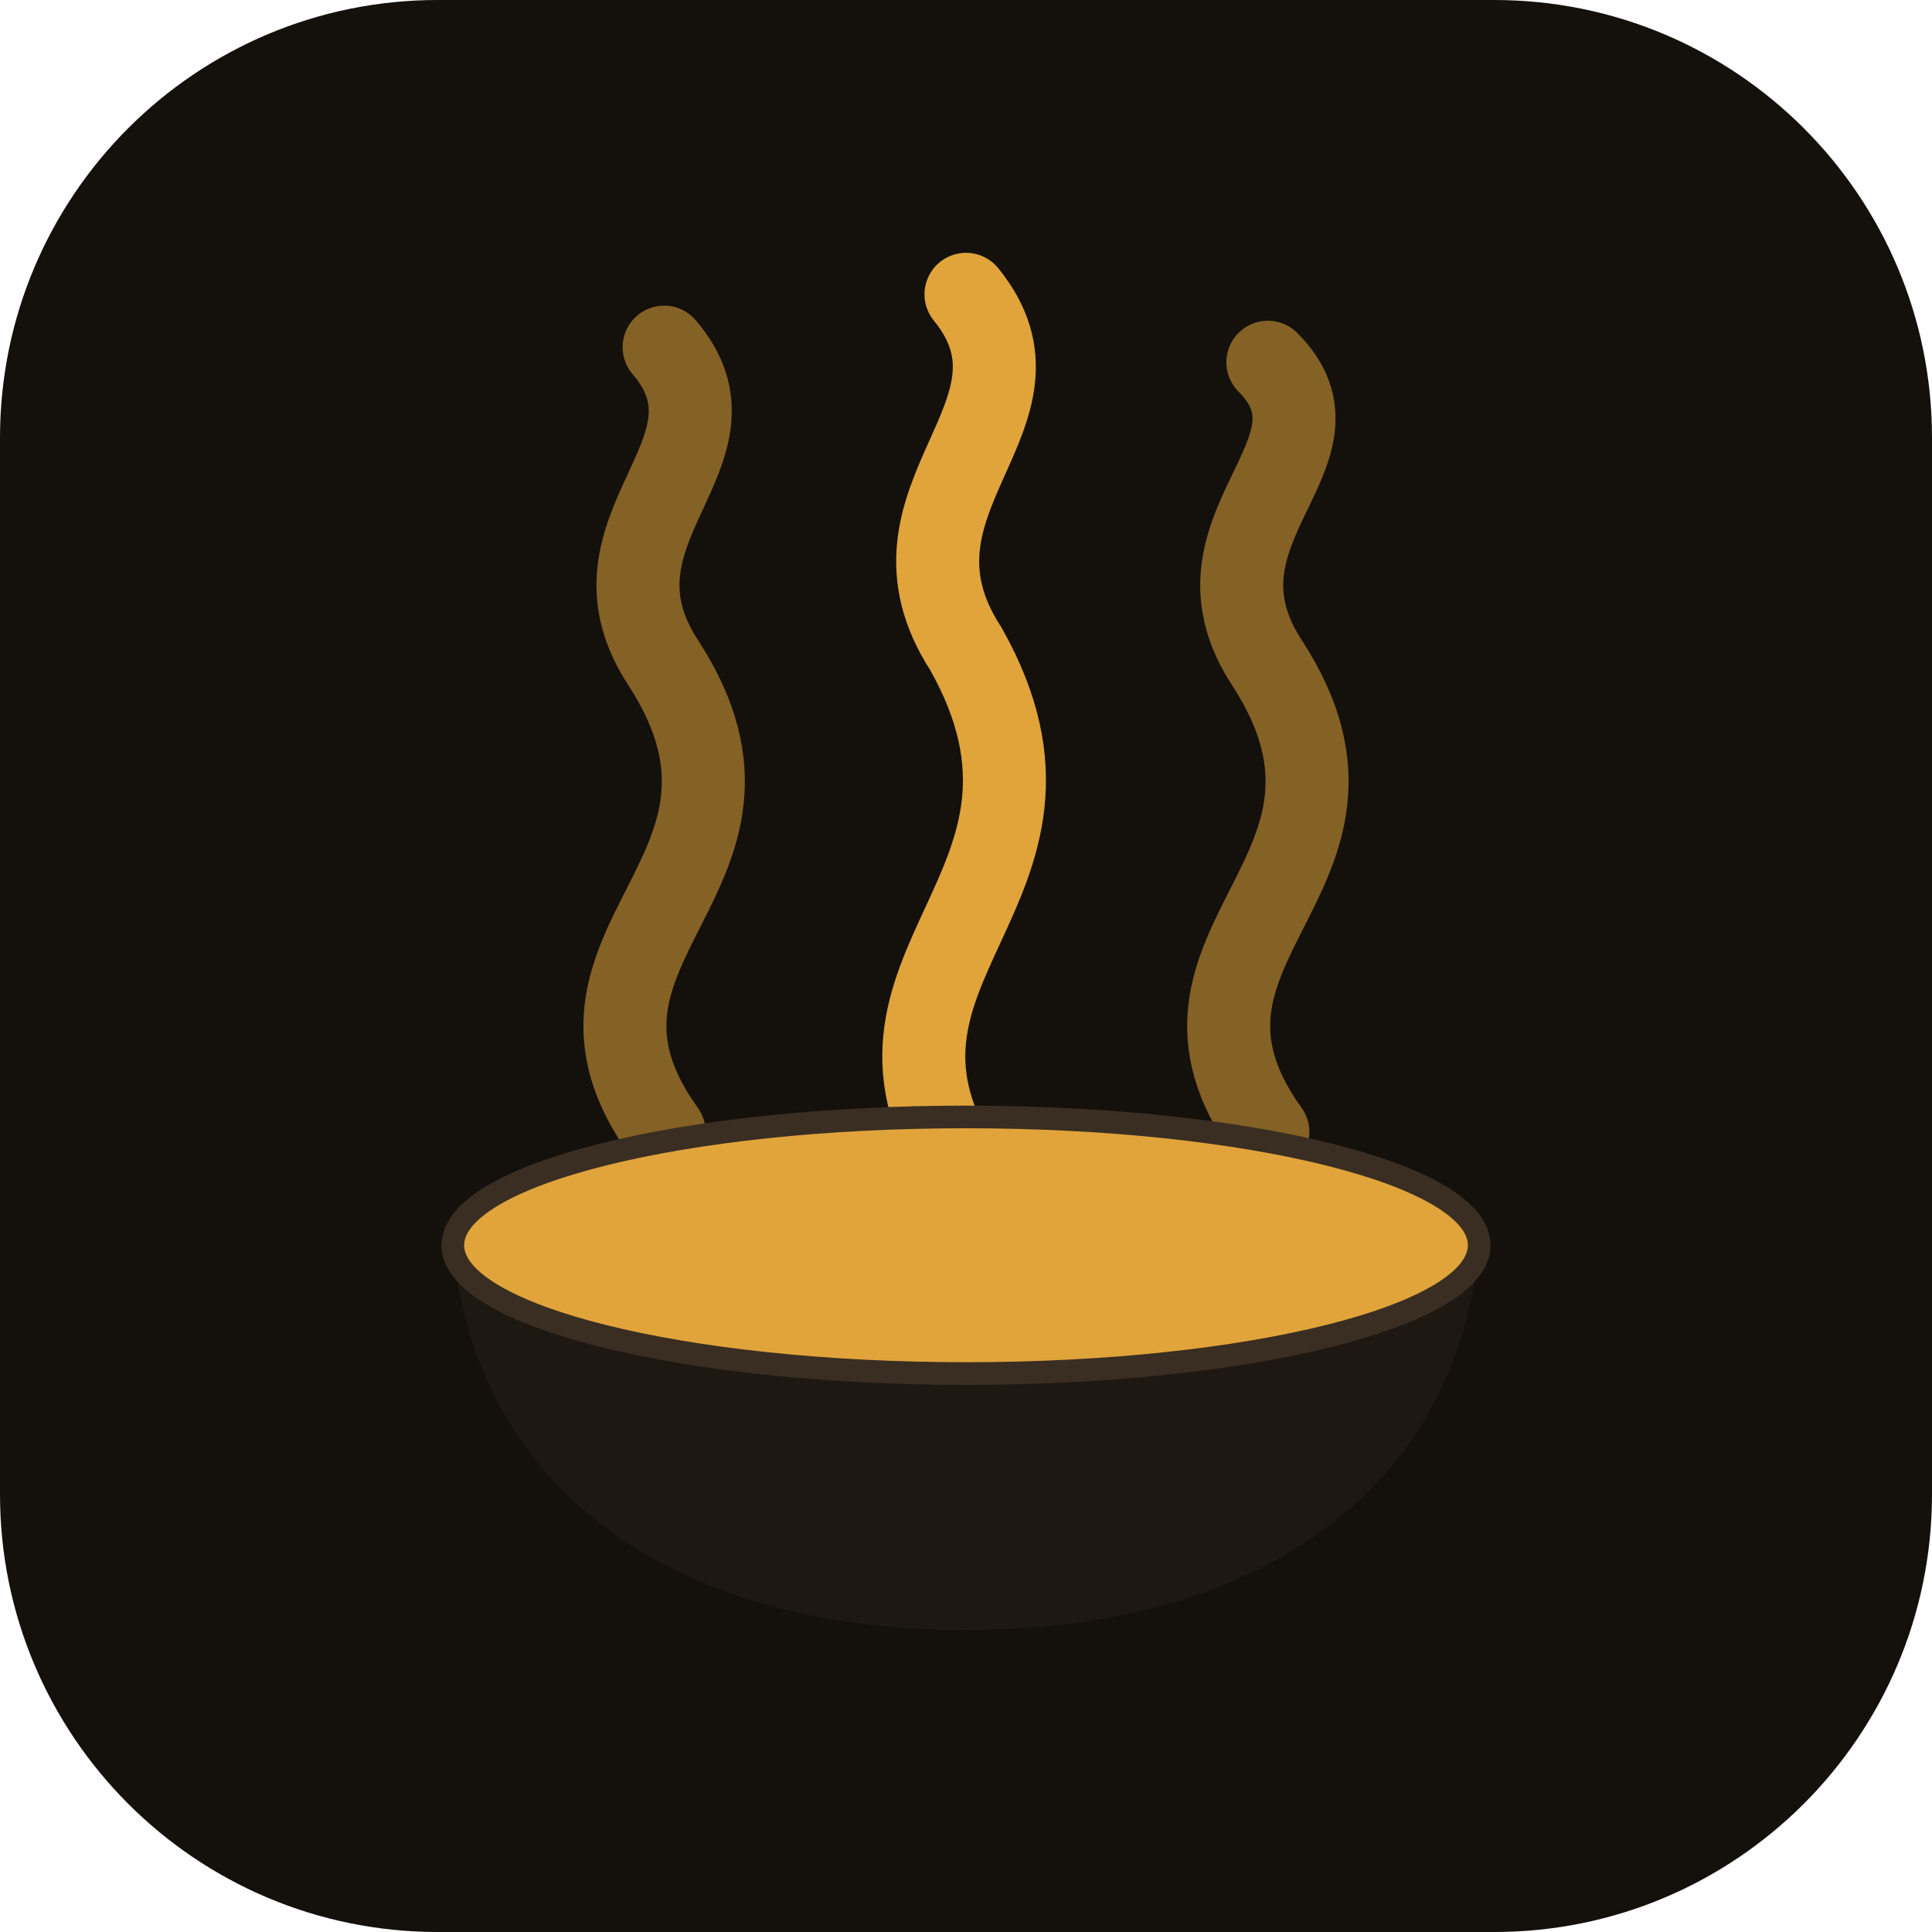
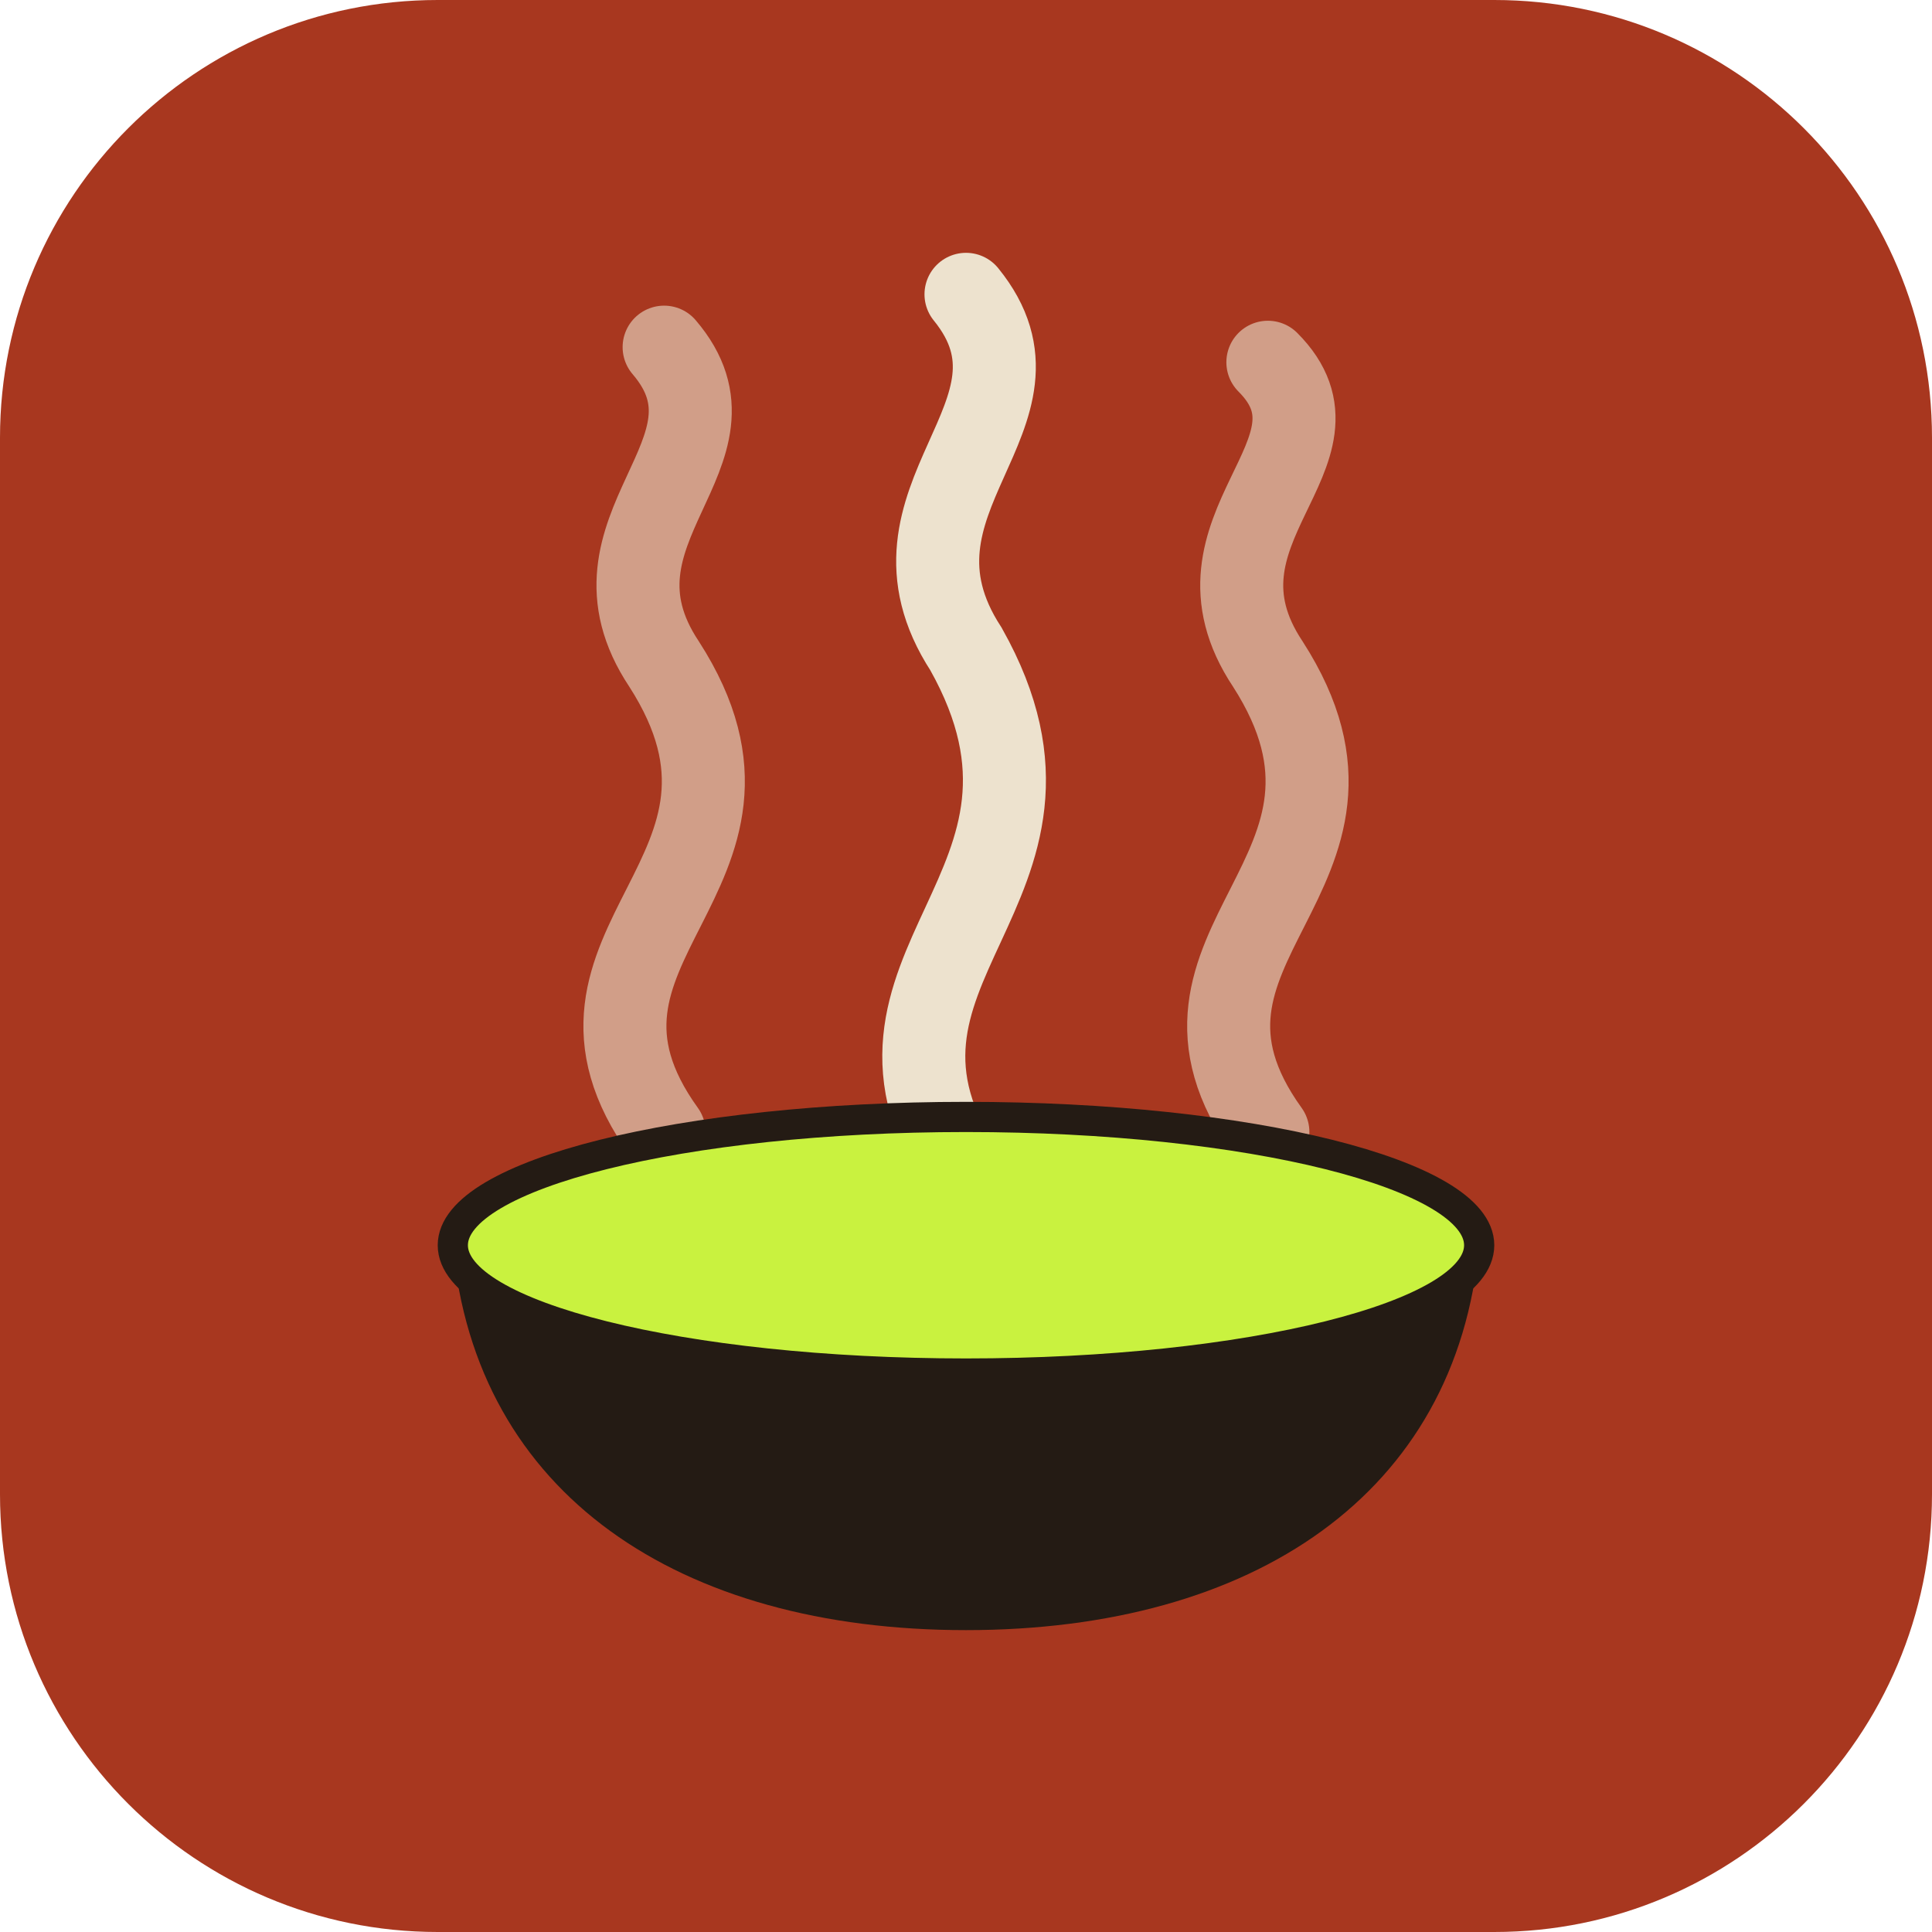
<svg xmlns="http://www.w3.org/2000/svg" width="512" height="512" viewBox="0 0 512 512" role="img" aria-label="PARA">
-   <rect width="512" height="512" rx="116" fill="#14100C" />
-   <g fill="none" stroke="#E0A43B" stroke-width="22" stroke-linecap="round">
-     <path d="M176 300 C140 250 212 232 176 176 C152 140 200 120 176 92" opacity="0.55" />
+   <rect width="512" height="512" rx="116" fill="#A8371F" />
+   <g fill="none" stroke="#EDE2CE" stroke-width="22" stroke-linecap="round">
+     <path d="M176 300 C140 250 212 232 176 176 C152 140 200 120 176 92" opacity="0.6" />
    <path d="M256 312 C218 256 292 236 256 172 C230 132 282 110 256 78" />
-     <path d="M336 300 C300 250 372 232 336 176 C312 140 360 120 336 96" opacity="0.55" />
+     <path d="M336 300 C300 250 372 232 336 176 C312 140 360 120 336 96" opacity="0.6" />
  </g>
-   <path d="M120 330 H392 C386 396 332 432 256 432 C180 432 126 396 120 330 Z" fill="#1E1813" />
-   <ellipse cx="256" cy="330" rx="136" ry="34" fill="#E0A43B" />
-   <ellipse cx="256" cy="330" rx="136" ry="34" fill="none" stroke="#3A2E22" stroke-width="6" />
+   <path d="M120 330 H392 C386 396 332 432 256 432 C180 432 126 396 120 330 Z" fill="#241B14" />
+   <ellipse cx="256" cy="330" rx="136" ry="34" fill="#C9F23F" />
+   <ellipse cx="256" cy="330" rx="136" ry="34" fill="none" stroke="#241B14" stroke-width="8" />
</svg>
